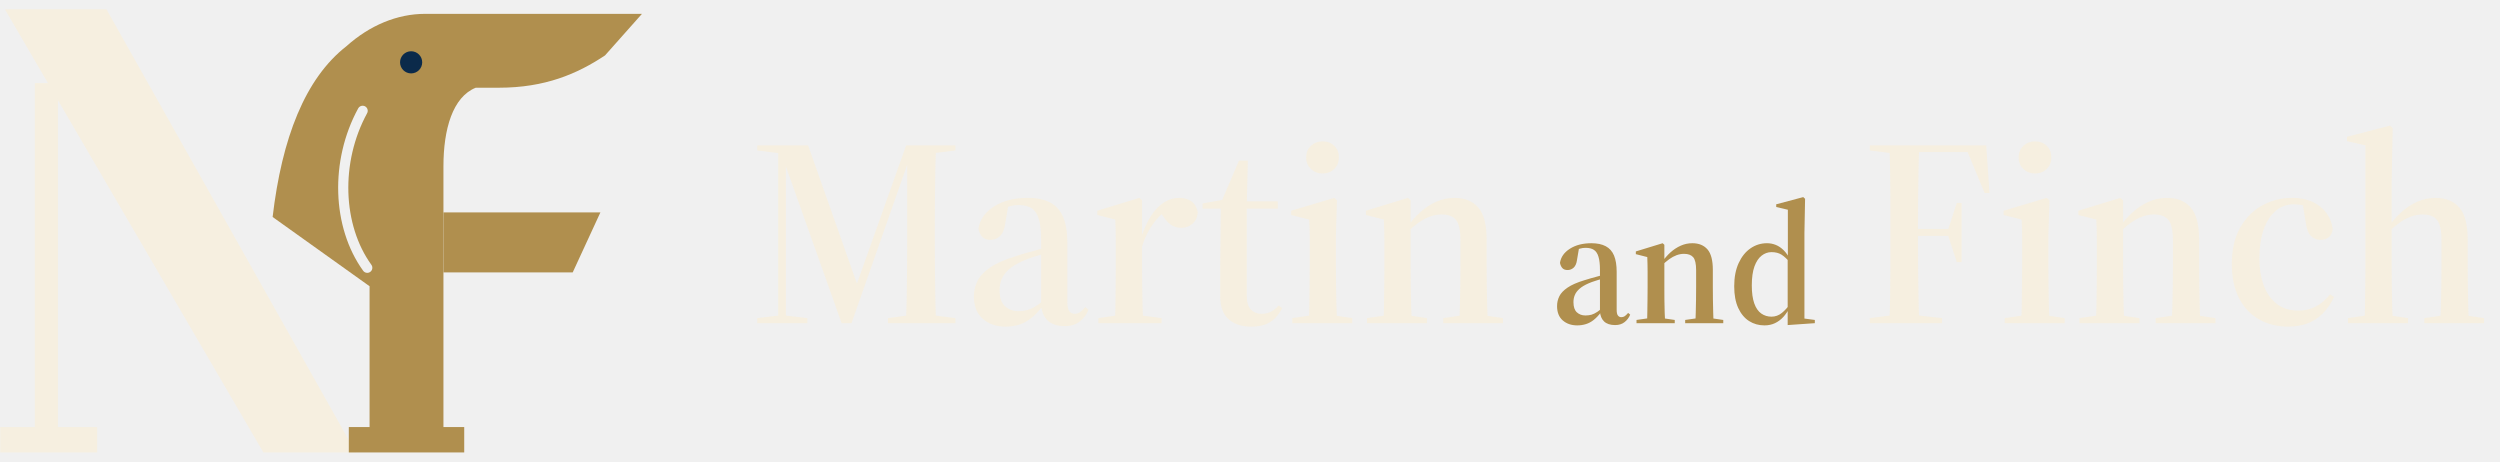
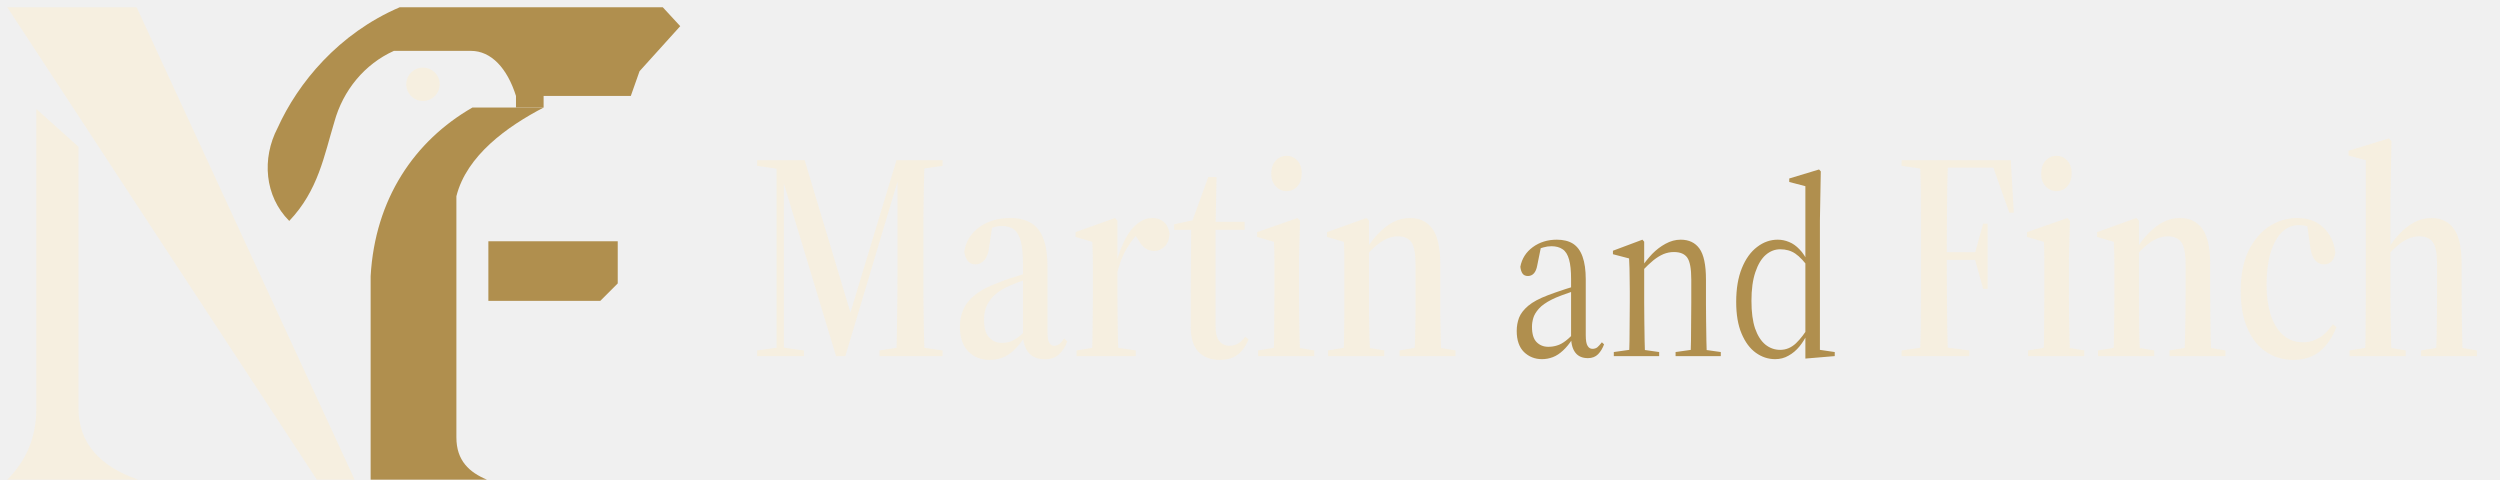
- <svg xmlns="http://www.w3.org/2000/svg" viewBox="0 0 541.4 100" width="2166" height="400" role="img" aria-label="Martin and Finch">
+ <svg xmlns="http://www.w3.org/2000/svg" viewBox="-0.5 -0.5 172 33" width="2064" height="396" role="img" aria-label="Martin and Finch">
  <g fill="#f6efe0">
-     <path d="M1 2 H23 L77 98 H57 Z" />
-     <path d="M7.5 18 H12.5 V93 H7.5 Z" />
-     <path d="M0 92.5 H21 V98 H0 Z" />
+     <path d="M0 0 H8.9 L23.9 32.5 H21.3 Z" />
+     <path d="M2 7 L4.9 9.6 V27.6 C4.9 30 6.4 31.6 9 32.5 H0 C1.3 31.2 2 29.6 2 27.6 Z" />
  </g>
-   <mask id="mf-wing" maskUnits="userSpaceOnUse" x="0" y="0" width="140" height="100">
-     <rect width="140" height="100" fill="#fff" />
-     <path d="M79.5 58 C73 49 72.5 35 78.5 24" fill="none" stroke="#000" stroke-width="2.2" stroke-linecap="round" />
-   </mask>
-   <g fill="#b08f4e" mask="url(#mf-wing)">
-     <path d="M80 93 V62 L59 47 C61 30 66 17 75 10 C80 5.5 86 3 92 3 H139 L131 12 C125 16 118 19 108 19 H103 C98 21 96 28 96 36 V93 Z" />
-     <path d="M96 46 H130 L124 59 H96 Z" />
-     <path d="M75.5 92.5 H100.5 V98 H75.5 Z" />
+   <g fill="#b08f4e">
+     <path d="M19.4 14.7 C17.7 13 17.5 10.4 18.6 8.3 C20 5.2 22.8 1.8 27 0 H45.1 L46.3 1.3 L43.5 4.4 L42.9 6.1 H36.9 V6.9 H35 V6.1 C34.4 4.2 33.3 3 31.9 3 H26.6 C24.6 3.9 23.1 5.7 22.5 7.9 C21.8 10.2 21.4 12.6 19.4 14.7 Z" />
+     <path d="M32 6.9 H36.9 C34.4 8.2 31.6 10.2 30.9 13 V29.6 C30.9 31.2 31.8 32 33 32.5 H25 V18.5 C25.3 13.2 28 9.2 32 6.9 Z" />
+     <path d="M33.1 16.1 H42 V19 L40.8 20.2 H33.1 Z" />
  </g>
-   <circle cx="89" cy="13.5" r="2.4" fill="#0b2a4a" />
-   <path fill="#f6efe0" d="M174.82 70L163.97 70L163.97 68.90L168.84 68.32L169.89 68.32L174.82 68.90L174.82 70ZM169.95 33.34L163.97 32.59L163.97 31.49L170.12 31.49L170.12 33.34L169.95 33.34ZM170.18 70L168.50 70L168.50 32.36L170.18 32.36L170.18 49.53L170.18 70ZM184.39 70L182.24 70L169.95 35.43L169.02 35.43L169.02 31.49L174.99 31.49L186.07 62.87L185.08 62.87L185.26 62.29L196.22 31.49L197.26 31.49L197.26 34.50L196.92 34.50L196.68 35.03L184.39 70ZM206.89 70L192.28 70L192.28 68.90L198.02 68.14L200.86 68.14L206.89 68.90L206.89 70ZM202.72 70L196.16 70Q196.28 67.68 196.34 64.61Q196.39 61.53 196.42 58.20Q196.45 54.86 196.45 51.85L196.45 51.85L196.45 31.49L202.72 31.49Q202.60 33.81 202.54 36.82Q202.48 39.84 202.46 43.06Q202.43 46.28 202.43 49.29L202.43 49.29L202.43 51.85Q202.43 54.86 202.46 58.20Q202.48 61.53 202.54 64.61Q202.60 67.68 202.72 70L202.72 70ZM200.86 33.34L198.02 33.34L198.02 31.49L206.89 31.49L206.89 32.59L200.86 33.34ZM217.74 70.75L217.74 70.75Q214.78 70.75 212.84 69.07Q210.89 67.39 210.89 64.20L210.89 64.20Q210.89 62.40 211.68 60.84Q212.46 59.27 214.46 57.91Q216.46 56.54 220.12 55.44L220.12 55.44Q221.10 55.09 222.38 54.75Q223.65 54.40 225.25 53.96Q226.84 53.53 228.58 53.12L228.58 53.12L228.58 54.17Q225.97 54.98 224.20 55.53Q222.44 56.08 221.57 56.49L221.57 56.49Q219.59 57.36 218.49 58.34Q217.39 59.33 216.93 60.43Q216.46 61.53 216.46 62.87L216.46 62.87Q216.46 65.24 217.62 66.32Q218.78 67.39 220.52 67.39L220.52 67.39Q221.62 67.39 222.55 67.13Q223.48 66.87 224.58 66.14Q225.68 65.42 227.13 63.97L227.13 63.97L227.60 66.23L225.86 66.23Q224.64 67.85 223.36 68.87Q222.09 69.88 220.70 70.32Q219.30 70.75 217.74 70.75ZM230.61 70.64L230.61 70.64Q228.12 70.64 226.84 69.39Q225.57 68.14 225.45 65.94L225.45 65.94L225.45 65.77L225.45 51.90Q225.45 49.06 224.96 47.44Q224.47 45.81 223.42 45.12Q222.38 44.42 220.58 44.42L220.58 44.42Q219.59 44.42 218.67 44.68Q217.74 44.94 216.75 45.29L216.75 45.29L218.43 44.02L217.68 48.42Q217.45 50.28 216.55 51.12Q215.65 51.96 214.49 51.96L214.49 51.96Q213.33 51.96 212.72 51.32Q212.11 50.69 211.88 49.53L211.88 49.53Q212.34 46.57 215.27 44.71Q218.20 42.86 222.55 42.86L222.55 42.86Q225.51 42.86 227.42 43.87Q229.34 44.89 230.24 47.03Q231.14 49.18 231.14 52.54L231.14 52.54L231.14 65.48Q231.14 66.87 231.57 67.42Q232.01 67.97 232.70 67.97L232.70 67.97Q233.34 67.97 233.83 67.65Q234.33 67.33 235.02 66.52L235.02 66.52L235.72 67.10Q235.08 68.67 233.80 69.65Q232.53 70.64 230.61 70.64ZM251.55 70L237.86 70L237.86 68.90L243.14 68.14L245.69 68.14L251.55 68.90L251.55 70ZM247.61 70L241.40 70Q241.52 68.61 241.55 66.43Q241.58 64.26 241.60 61.97Q241.63 59.68 241.63 57.76L241.63 57.76L241.63 55.56Q241.63 53.82 241.63 52.48Q241.63 51.15 241.60 49.96Q241.58 48.77 241.52 47.55L241.52 47.55L237.63 46.57L237.63 45.64L246.74 42.86L247.32 43.38L247.32 51.61L247.32 51.79L247.32 57.76Q247.32 59.68 247.35 61.97Q247.38 64.26 247.43 66.43Q247.49 68.61 247.61 70L247.61 70ZM246.97 54.75L246.97 54.75L246.22 51.73L247.03 51.73Q248.01 48.71 249.26 46.77Q250.51 44.83 252.07 43.84Q253.64 42.86 255.38 42.86L255.38 42.86Q256.89 42.86 257.96 43.58Q259.03 44.31 259.38 45.93L259.38 45.93Q259.27 47.61 258.22 48.48Q257.18 49.35 255.84 49.35L255.84 49.35Q254.74 49.35 253.81 48.83Q252.89 48.31 252.07 47.09L252.07 47.09L250.91 45.52L252.83 45.47Q251.20 46.34 249.49 48.80Q247.78 51.27 246.97 54.75ZM276.72 45.18L267.39 45.18L267.39 43.61L276.72 43.61L276.72 45.18ZM270.98 70.75L270.98 70.75Q267.85 70.75 266.05 69.13Q264.25 67.51 264.25 64.26L264.25 64.26Q264.25 62.52 264.25 61.13Q264.25 59.73 264.25 57.65L264.25 57.65L264.37 45.18L260.43 45.18L260.43 44.07L266.23 43.03L264.25 44.31L268.31 34.79L270.23 34.79L270.00 44.31L270.00 44.71L270.00 64.03Q270.00 66.17 270.90 67.07Q271.79 67.97 273.19 67.97L273.19 67.97Q274.35 67.97 275.25 67.51Q276.14 67.04 276.90 66.17L276.90 66.17L277.65 66.75Q277.01 68.03 276.12 68.93Q275.22 69.83 273.97 70.29Q272.72 70.75 270.98 70.75ZM292.85 70L279.86 70L279.86 68.90L285.13 68.14L287.69 68.14L292.85 68.90L292.85 70ZM289.60 70L283.39 70Q283.51 68.61 283.54 66.43Q283.57 64.26 283.60 61.97Q283.63 59.68 283.63 57.76L283.63 57.76L283.63 55.56Q283.63 52.95 283.63 51.18Q283.63 49.41 283.51 47.55L283.51 47.55L279.62 46.57L279.62 45.64L288.96 42.86L289.54 43.38L289.31 50.86L289.31 57.76Q289.31 59.68 289.34 61.97Q289.37 64.26 289.43 66.43Q289.48 68.61 289.60 70L289.60 70ZM286.41 37.58L286.41 37.58Q284.96 37.58 283.92 36.62Q282.87 35.66 282.87 34.10L282.87 34.10Q282.87 32.53 283.92 31.57Q284.96 30.62 286.41 30.62L286.41 30.62Q287.92 30.62 288.93 31.57Q289.95 32.53 289.95 34.04L289.95 34.04Q289.95 35.66 288.93 36.62Q287.92 37.58 286.41 37.58ZM309.03 70L296.04 70L296.04 68.90L301.32 68.14L303.87 68.14L309.03 68.90L309.03 70ZM305.78 70L299.58 70Q299.69 68.61 299.72 66.43Q299.75 64.26 299.78 61.97Q299.81 59.68 299.81 57.76L299.81 57.76L299.81 55.56Q299.81 53.82 299.81 52.48Q299.81 51.15 299.78 49.96Q299.75 48.77 299.69 47.55L299.69 47.55L295.81 46.57L295.81 45.64L304.91 42.86L305.49 43.38L305.49 49.00L305.49 49.12L305.49 57.76Q305.49 59.68 305.52 61.97Q305.55 64.26 305.61 66.43Q305.67 68.61 305.78 70L305.78 70ZM325.50 70L312.57 70L312.57 68.90L317.79 68.14L320.34 68.14L325.50 68.90L325.50 70ZM322.25 70L315.99 70Q316.11 68.61 316.16 66.43Q316.22 64.26 316.25 61.97Q316.28 59.68 316.28 57.76L316.28 57.76L316.28 52.02Q316.28 48.77 315.29 47.61Q314.31 46.45 312.16 46.45L312.16 46.45Q310.94 46.45 309.67 46.92Q308.39 47.38 307.14 48.28Q305.90 49.18 304.62 50.45L304.62 50.45L304.33 49.29L304.68 49.29Q305.96 47.44 307.55 45.99Q309.15 44.54 311.03 43.70Q312.92 42.86 315.00 42.86L315.00 42.86Q318.31 42.86 320.14 44.94Q321.96 47.03 321.96 51.90L321.96 51.90L321.96 57.76Q321.96 59.68 321.99 61.97Q322.02 64.26 322.08 66.43Q322.14 68.61 322.25 70L322.25 70Z" />
-   <path fill="#b08f4e" d="M341.58 70.48L341.58 70.48Q339.69 70.48 338.45 69.41Q337.21 68.33 337.21 66.30L337.21 66.30Q337.21 65.15 337.71 64.15Q338.21 63.16 339.49 62.29Q340.76 61.42 343.09 60.71L343.09 60.71Q343.72 60.49 344.54 60.27Q345.35 60.05 346.37 59.77Q347.38 59.49 348.50 59.23L348.50 59.23L348.50 59.90Q346.83 60.42 345.70 60.77Q344.57 61.12 344.02 61.38L344.02 61.38Q342.76 61.93 342.06 62.56Q341.35 63.19 341.06 63.90Q340.76 64.60 340.76 65.45L340.76 65.45Q340.76 66.97 341.50 67.65Q342.24 68.33 343.35 68.33L343.35 68.33Q344.06 68.33 344.65 68.17Q345.24 68.00 345.94 67.54Q346.64 67.08 347.57 66.15L347.57 66.15L347.87 67.59L346.76 67.59Q345.98 68.63 345.17 69.28Q344.35 69.93 343.46 70.20Q342.57 70.48 341.58 70.48ZM349.79 70.41L349.79 70.41Q348.20 70.41 347.38 69.61Q346.57 68.82 346.50 67.41L346.50 67.41L346.50 67.30L346.50 58.46Q346.50 56.64 346.18 55.61Q345.87 54.57 345.20 54.13Q344.54 53.68 343.39 53.68L343.39 53.68Q342.76 53.68 342.17 53.85Q341.58 54.02 340.95 54.24L340.95 54.24L342.02 53.42L341.54 56.24Q341.39 57.42 340.82 57.96Q340.24 58.49 339.50 58.49L339.50 58.49Q338.76 58.49 338.38 58.09Q337.99 57.68 337.84 56.94L337.84 56.94Q338.13 55.05 340.00 53.87Q341.87 52.68 344.65 52.68L344.65 52.68Q346.53 52.68 347.75 53.33Q348.98 53.98 349.55 55.35Q350.12 56.72 350.12 58.86L350.12 58.86L350.12 67.11Q350.12 68.00 350.40 68.35Q350.68 68.70 351.12 68.70L351.12 68.70Q351.53 68.70 351.84 68.50Q352.16 68.30 352.60 67.78L352.60 67.78L353.05 68.15Q352.64 69.15 351.82 69.78Q351.01 70.41 349.79 70.41ZM362.70 70L354.42 70L354.42 69.30L357.78 68.82L359.41 68.82L362.70 69.30L362.70 70ZM360.63 70L356.67 70Q356.75 69.11 356.76 67.72Q356.78 66.34 356.80 64.88Q356.82 63.41 356.82 62.19L356.82 62.19L356.82 60.79Q356.82 59.68 356.82 58.83Q356.82 57.98 356.80 57.22Q356.78 56.46 356.75 55.68L356.75 55.68L354.27 55.05L354.27 54.46L360.08 52.68L360.45 53.02L360.45 56.61L360.45 56.68L360.45 62.19Q360.45 63.41 360.46 64.88Q360.48 66.34 360.52 67.72Q360.56 69.11 360.63 70L360.63 70ZM373.21 70L364.96 70L364.96 69.30L368.29 68.82L369.92 68.82L373.21 69.30L373.21 70ZM371.14 70L367.14 70Q367.22 69.11 367.25 67.72Q367.29 66.34 367.31 64.88Q367.33 63.41 367.33 62.19L367.33 62.19L367.33 58.53Q367.33 56.46 366.70 55.72Q366.07 54.98 364.70 54.98L364.70 54.98Q363.92 54.98 363.11 55.27Q362.30 55.57 361.50 56.14Q360.70 56.72 359.89 57.53L359.89 57.53L359.71 56.79L359.93 56.79Q360.74 55.61 361.76 54.68Q362.78 53.76 363.98 53.22Q365.18 52.68 366.51 52.68L366.51 52.68Q368.62 52.68 369.79 54.02Q370.95 55.35 370.95 58.46L370.95 58.46L370.95 62.19Q370.95 63.41 370.97 64.88Q370.99 66.34 371.03 67.72Q371.06 69.11 371.14 70L371.14 70ZM382.13 70.48L382.13 70.48Q380.28 70.48 378.80 69.54Q377.32 68.59 376.45 66.71Q375.58 64.82 375.58 62.01L375.58 62.01Q375.58 59.09 376.54 56.99Q377.50 54.90 379.11 53.79Q380.72 52.68 382.68 52.68L382.68 52.68Q383.68 52.68 384.59 53.05Q385.50 53.42 386.29 54.20Q387.09 54.98 387.72 56.31L387.72 56.31L388.20 56.31L387.86 57.09Q386.72 55.72 385.83 55.16Q384.94 54.61 383.65 54.61L383.65 54.61Q382.50 54.61 381.52 55.37Q380.54 56.13 379.96 57.72Q379.39 59.31 379.39 61.82L379.39 61.82Q379.39 64.23 379.93 65.73Q380.46 67.22 381.44 67.91Q382.42 68.59 383.65 68.59L383.65 68.59Q384.90 68.59 385.90 67.78Q386.90 66.97 387.75 65.71L387.75 65.71L387.97 66.63L387.57 66.63Q387.01 67.78 386.22 68.65Q385.42 69.52 384.40 70Q383.39 70.48 382.13 70.48ZM393.04 70L387.16 70.41L387.16 67.00L387.16 66.89L387.16 56.05L387.20 55.68L387.20 45.43L384.68 44.84L384.68 44.25L390.53 42.69L390.93 43.06L390.79 50.46L390.79 69.00L393.04 69.30L393.04 70Z" />
-   <path fill="#f6efe0" d="M420.60 70L404.94 70L404.94 68.90L410.97 68.14L413.76 68.14L420.60 68.90L420.60 70ZM415.67 70L409.17 70Q409.29 67.68 409.35 64.61Q409.41 61.53 409.41 58.20Q409.41 54.86 409.41 51.85L409.41 51.85L409.41 49.29Q409.41 46.28 409.41 43.03Q409.41 39.78 409.35 36.80Q409.29 33.81 409.17 31.49L409.17 31.49L415.67 31.49Q415.55 33.81 415.50 36.82Q415.44 39.84 415.41 43.06Q415.38 46.28 415.38 49.29L415.38 49.29L415.38 51.85Q415.38 54.86 415.41 58.20Q415.44 61.53 415.50 64.61Q415.55 67.68 415.67 70L415.67 70ZM422.69 51.09L412.48 51.09L412.48 49.58L422.69 49.58L422.69 51.09ZM424.83 56.78L423.79 56.78L421.88 50.92L421.88 49.82L423.79 43.96L424.83 43.96L424.83 56.78ZM410.97 33.34L404.94 32.59L404.94 31.49L413.76 31.49L413.76 33.34L410.97 33.34ZM430.87 41.81L429.82 41.81L425.82 32.18L427.97 32.94L411.96 32.94L411.96 31.49L430.17 31.49L430.87 41.81ZM447.16 70L434.17 70L434.17 68.90L439.45 68.14L442.00 68.14L447.16 68.90L447.16 70ZM443.92 70L437.71 70Q437.83 68.61 437.86 66.43Q437.88 64.26 437.91 61.97Q437.94 59.68 437.94 57.76L437.94 57.76L437.94 55.56Q437.94 52.95 437.94 51.18Q437.94 49.41 437.83 47.55L437.83 47.55L433.94 46.57L433.94 45.64L443.28 42.86L443.86 43.38L443.63 50.86L443.63 57.76Q443.63 59.68 443.66 61.97Q443.68 64.26 443.74 66.43Q443.80 68.61 443.92 70L443.92 70ZM440.73 37.58L440.73 37.58Q439.28 37.58 438.23 36.62Q437.19 35.66 437.19 34.10L437.19 34.10Q437.19 32.53 438.23 31.57Q439.28 30.62 440.73 30.62L440.73 30.62Q442.23 30.62 443.25 31.57Q444.26 32.53 444.26 34.04L444.26 34.04Q444.26 35.66 443.25 36.62Q442.23 37.58 440.73 37.58ZM463.35 70L450.35 70L450.35 68.90L455.63 68.14L458.18 68.14L463.35 68.90L463.35 70ZM460.10 70L453.89 70Q454.01 68.61 454.04 66.43Q454.07 64.26 454.10 61.97Q454.12 59.68 454.12 57.76L454.12 57.76L454.12 55.56Q454.12 53.82 454.12 52.48Q454.12 51.15 454.10 49.96Q454.07 48.77 454.01 47.55L454.01 47.55L450.12 46.57L450.12 45.64L459.23 42.86L459.81 43.38L459.81 49.00L459.81 49.12L459.81 57.76Q459.81 59.68 459.84 61.97Q459.87 64.26 459.92 66.43Q459.98 68.61 460.10 70L460.10 70ZM479.82 70L466.88 70L466.88 68.90L472.10 68.14L474.66 68.14L479.82 68.90L479.82 70ZM476.57 70L470.31 70Q470.42 68.61 470.48 66.43Q470.54 64.26 470.57 61.97Q470.60 59.68 470.60 57.76L470.60 57.76L470.60 52.02Q470.60 48.77 469.61 47.61Q468.62 46.45 466.48 46.45L466.48 46.45Q465.26 46.45 463.98 46.92Q462.71 47.38 461.46 48.28Q460.21 49.18 458.94 50.45L458.94 50.45L458.65 49.29L459.00 49.29Q460.27 47.44 461.87 45.99Q463.46 44.54 465.35 43.70Q467.23 42.86 469.32 42.86L469.32 42.86Q472.63 42.86 474.45 44.94Q476.28 47.03 476.28 51.90L476.28 51.90L476.28 57.76Q476.28 59.68 476.31 61.97Q476.34 64.26 476.40 66.43Q476.45 68.61 476.57 70L476.57 70ZM495.59 70.75L495.59 70.75Q492.06 70.75 489.27 69.19Q486.49 67.62 484.92 64.58Q483.36 61.53 483.36 57.18L483.36 57.18Q483.36 52.48 485.18 49.29Q487.01 46.10 489.97 44.48Q492.93 42.86 496.46 42.86L496.46 42.86Q499.02 42.86 500.90 43.75Q502.79 44.65 503.89 46.19Q504.99 47.73 505.22 49.64L505.22 49.64Q505.05 50.80 504.38 51.38Q503.71 51.96 502.55 51.96L502.55 51.96Q501.39 51.96 500.52 51.12Q499.65 50.28 499.42 48.42L499.42 48.42L498.67 43.96L500.99 45.58Q500.00 44.71 498.90 44.48Q497.80 44.25 496.81 44.25L496.81 44.25Q494.55 44.25 492.87 45.67Q491.19 47.09 490.26 49.73Q489.33 52.37 489.33 56.02L489.33 56.02Q489.33 59.21 490.26 61.76Q491.19 64.32 493.07 65.80Q494.96 67.27 497.74 67.27L497.74 67.27Q499.25 67.27 500.50 66.84Q501.74 66.40 502.76 65.62Q503.77 64.84 504.64 63.74L504.64 63.74L505.51 64.32Q504.47 66.52 502.99 67.97Q501.51 69.42 499.65 70.09Q497.80 70.75 495.59 70.75ZM521.52 70L508.53 70L508.53 68.90L513.81 68.14L516.36 68.14L521.52 68.90L521.52 70ZM518.27 70L512.07 70Q512.18 68.61 512.21 66.43Q512.24 64.26 512.27 61.97Q512.30 59.68 512.30 57.76L512.30 57.76L512.30 31.49L508.30 30.56L508.30 29.63L517.63 27.20L518.21 27.78L517.98 39.38L517.98 48.77L517.98 48.89L517.98 57.76Q517.98 59.68 518.01 61.97Q518.04 64.26 518.10 66.43Q518.16 68.61 518.27 70L518.27 70ZM537.99 70L525.06 70L525.06 68.90L530.28 68.14L532.83 68.14L537.99 68.90L537.99 70ZM534.74 70L528.48 70Q528.60 68.61 528.65 66.43Q528.71 64.26 528.74 61.97Q528.77 59.68 528.77 57.76L528.77 57.76L528.77 52.02Q528.77 48.77 527.78 47.61Q526.80 46.45 524.65 46.45L524.65 46.45Q523.43 46.45 522.16 46.92Q520.88 47.38 519.63 48.28Q518.39 49.18 517.11 50.45L517.11 50.45L516.82 49.29L517.17 49.29Q518.45 47.44 520.04 45.99Q521.64 44.54 523.52 43.70Q525.41 42.86 527.49 42.86L527.49 42.86Q530.80 42.86 532.63 44.94Q534.45 47.03 534.45 51.90L534.45 51.90L534.45 57.76Q534.45 59.68 534.48 61.97Q534.51 64.26 534.57 66.43Q534.63 68.61 534.74 70L534.74 70Z" />
+   <circle cx="28.6" cy="5.3" r="1.15" fill="#f6efe0" />
+   <path fill="#f6efe0" d="M54.81 24.00L51.59 24.00L51.59 23.61L53.04 23.41L53.35 23.41L54.81 23.61L54.81 24.00ZM53.36 11.17L51.59 10.91L51.59 10.52L53.42 10.52L53.42 11.17L53.36 11.17ZM53.43 24.00L52.93 24.00L52.93 10.83L53.43 10.83L53.43 16.83L53.43 24.00ZM57.66 24.00L57.02 24.00L53.36 11.90L53.09 11.90L53.09 10.52L54.86 10.52L58.16 21.50L57.87 21.50L57.92 21.30L61.18 10.52L61.49 10.52L61.49 11.58L61.39 11.58L61.32 11.76L57.66 24.00ZM64.35 24.00L60.01 24.00L60.01 23.61L61.71 23.35L62.56 23.35L64.35 23.61L64.35 24.00ZM63.11 24.00L61.16 24.00Q61.20 23.19 61.21 22.11Q61.23 21.04 61.24 19.87Q61.25 18.70 61.25 17.65L61.25 17.65L61.25 10.52L63.11 10.52Q63.08 11.33 63.06 12.39Q63.04 13.44 63.03 14.57Q63.03 15.70 63.03 16.75L63.03 16.75L63.03 17.65Q63.03 18.70 63.03 19.87Q63.04 21.04 63.06 22.11Q63.08 23.19 63.11 24.00L63.11 24.00ZM62.56 11.17L61.71 11.17L61.71 10.52L64.35 10.52L64.35 10.91L62.56 11.17ZM67.58 24.26L67.58 24.26Q66.70 24.26 66.12 23.68Q65.54 23.09 65.54 21.97L65.54 21.97Q65.54 21.34 65.78 20.79Q66.01 20.24 66.61 19.77Q67.20 19.29 68.29 18.91L68.29 18.91Q68.58 18.78 68.96 18.66Q69.34 18.54 69.82 18.39Q70.29 18.24 70.81 18.09L70.81 18.09L70.81 18.46Q70.03 18.74 69.50 18.94Q68.98 19.13 68.72 19.27L68.72 19.27Q68.13 19.57 67.81 19.92Q67.48 20.27 67.34 20.65Q67.20 21.04 67.20 21.50L67.20 21.50Q67.20 22.34 67.55 22.71Q67.89 23.09 68.41 23.09L68.41 23.09Q68.74 23.09 69.01 23.00Q69.29 22.90 69.62 22.65Q69.94 22.40 70.38 21.89L70.38 21.89L70.51 22.68L70.00 22.68Q69.63 23.25 69.25 23.60Q68.87 23.96 68.46 24.11Q68.05 24.26 67.58 24.26ZM71.41 24.22L71.41 24.22Q70.67 24.22 70.29 23.79Q69.91 23.35 69.88 22.58L69.88 22.58L69.88 22.52L69.88 17.67Q69.88 16.67 69.73 16.10Q69.58 15.54 69.27 15.29Q68.96 15.05 68.43 15.05L68.43 15.05Q68.13 15.05 67.86 15.14Q67.58 15.23 67.29 15.35L67.29 15.35L67.79 14.91L67.56 16.45Q67.49 17.10 67.23 17.39Q66.96 17.69 66.61 17.69L66.61 17.69Q66.27 17.69 66.09 17.46Q65.91 17.24 65.84 16.83L65.84 16.83Q65.98 15.80 66.85 15.15Q67.72 14.50 69.01 14.50L69.01 14.50Q69.89 14.50 70.46 14.86Q71.03 15.21 71.30 15.96Q71.57 16.71 71.57 17.89L71.57 17.89L71.57 22.42Q71.57 22.90 71.70 23.10Q71.83 23.29 72.03 23.29L72.03 23.29Q72.22 23.29 72.37 23.18Q72.52 23.07 72.72 22.78L72.72 22.78L72.93 22.99Q72.74 23.53 72.36 23.88Q71.98 24.22 71.41 24.22ZM77.64 24.00L73.57 24.00L73.57 23.61L75.14 23.35L75.90 23.35L77.64 23.61L77.64 24.00ZM76.47 24.00L74.62 24.00Q74.65 23.51 74.66 22.75Q74.67 21.99 74.68 21.19Q74.69 20.39 74.69 19.72L74.69 19.72L74.69 18.95Q74.69 18.34 74.69 17.87Q74.69 17.40 74.68 16.99Q74.67 16.57 74.65 16.14L74.65 16.14L73.50 15.80L73.50 15.47L76.21 14.50L76.38 14.68L76.38 17.57L76.38 17.63L76.38 19.72Q76.38 20.39 76.39 21.19Q76.40 21.99 76.41 22.75Q76.43 23.51 76.47 24.00L76.47 24.00ZM76.28 18.66L76.28 18.66L76.05 17.61L76.29 17.61Q76.59 16.55 76.96 15.87Q77.33 15.19 77.80 14.85Q78.26 14.50 78.78 14.50L78.78 14.50Q79.23 14.50 79.55 14.75Q79.87 15.01 79.97 15.58L79.97 15.58Q79.93 16.16 79.62 16.47Q79.31 16.77 78.92 16.77L78.92 16.77Q78.59 16.77 78.31 16.59Q78.04 16.41 77.80 15.98L77.80 15.98L77.45 15.43L78.02 15.41Q77.54 15.72 77.03 16.58Q76.52 17.44 76.28 18.66ZM85.13 15.31L82.35 15.31L82.35 14.76L85.13 14.76L85.13 15.31ZM83.42 24.26L83.42 24.26Q82.49 24.26 81.95 23.70Q81.42 23.13 81.42 21.99L81.42 21.99Q81.42 21.38 81.42 20.89Q81.42 20.41 81.42 19.68L81.42 19.68L81.45 15.31L80.28 15.31L80.28 14.93L82.00 14.56L81.42 15.01L82.63 11.68L83.20 11.68L83.13 15.01L83.13 15.15L83.13 21.91Q83.13 22.66 83.39 22.97Q83.66 23.29 84.08 23.29L84.08 23.29Q84.42 23.29 84.69 23.13Q84.96 22.96 85.18 22.66L85.18 22.66L85.40 22.86Q85.21 23.31 84.95 23.62Q84.68 23.94 84.31 24.10Q83.94 24.26 83.42 24.26ZM89.92 24.00L86.06 24.00L86.06 23.61L87.63 23.35L88.39 23.35L89.92 23.61L89.92 24.00ZM88.96 24.00L87.11 24.00Q87.15 23.51 87.16 22.75Q87.16 21.99 87.17 21.19Q87.18 20.39 87.18 19.72L87.18 19.72L87.18 18.95Q87.18 18.03 87.18 17.41Q87.18 16.79 87.15 16.14L87.15 16.14L85.99 15.80L85.99 15.47L88.77 14.50L88.94 14.68L88.87 17.30L88.87 19.72Q88.87 20.39 88.88 21.19Q88.89 21.99 88.91 22.75Q88.92 23.51 88.96 24.00L88.96 24.00ZM88.01 12.65L88.01 12.65Q87.58 12.65 87.27 12.32Q86.96 11.98 86.96 11.44L86.96 11.44Q86.96 10.89 87.27 10.55Q87.58 10.22 88.01 10.22L88.01 10.22Q88.46 10.22 88.76 10.55Q89.06 10.89 89.06 11.41L89.06 11.41Q89.06 11.98 88.76 12.32Q88.46 12.65 88.01 12.65ZM94.74 24.00L90.87 24.00L90.87 23.61L92.44 23.35L93.20 23.35L94.74 23.61L94.74 24.00ZM93.77 24.00L91.93 24.00Q91.96 23.51 91.97 22.75Q91.98 21.99 91.99 21.19Q91.99 20.39 91.99 19.72L91.99 19.72L91.99 18.95Q91.99 18.34 91.99 17.87Q91.99 17.40 91.99 16.99Q91.98 16.57 91.96 16.14L91.96 16.14L90.80 15.80L90.80 15.47L93.51 14.50L93.69 14.68L93.69 16.65L93.69 16.69L93.69 19.72Q93.69 20.39 93.69 21.19Q93.70 21.99 93.72 22.75Q93.74 23.51 93.77 24.00L93.77 24.00ZM99.64 24.00L95.79 24.00L95.79 23.61L97.34 23.35L98.10 23.35L99.64 23.61L99.64 24.00ZM98.67 24.00L96.81 24.00Q96.84 23.51 96.86 22.75Q96.88 21.99 96.89 21.19Q96.89 20.39 96.89 19.72L96.89 19.72L96.89 17.71Q96.89 16.57 96.60 16.16Q96.31 15.76 95.67 15.76L95.67 15.76Q95.31 15.76 94.93 15.92Q94.55 16.08 94.18 16.40Q93.81 16.71 93.43 17.16L93.43 17.16L93.34 16.75L93.44 16.75Q93.82 16.10 94.30 15.60Q94.77 15.09 95.33 14.79Q95.89 14.50 96.52 14.50L96.52 14.50Q97.50 14.50 98.04 15.23Q98.59 15.96 98.59 17.67L98.59 17.67L98.59 19.72Q98.59 20.39 98.59 21.19Q98.60 21.99 98.62 22.75Q98.64 23.51 98.67 24.00L98.67 24.00Z" />
+   <path fill="#b08f4e" d="M105.59 24.21L105.59 24.21Q104.86 24.21 104.35 23.72Q103.85 23.22 103.85 22.27L103.85 22.27Q103.85 21.79 104.01 21.36Q104.18 20.93 104.64 20.54Q105.10 20.15 106.00 19.81L106.00 19.81Q106.22 19.72 106.52 19.62Q106.82 19.51 107.23 19.38Q107.63 19.25 108.15 19.11L108.15 19.11L108.15 19.39Q107.40 19.65 106.94 19.82Q106.49 19.99 106.28 20.10L106.28 20.10Q105.66 20.41 105.37 20.74Q105.08 21.07 104.99 21.38Q104.90 21.69 104.90 21.98L104.90 21.98Q104.90 22.72 105.22 23.04Q105.54 23.36 106.02 23.36L106.02 23.36Q106.34 23.36 106.62 23.27Q106.91 23.19 107.23 22.94Q107.56 22.69 108.01 22.17L108.01 22.17L108.12 22.83L107.68 22.83Q107.37 23.31 107.03 23.62Q106.70 23.93 106.34 24.07Q105.97 24.21 105.59 24.21ZM108.75 24.14L108.75 24.14Q108.18 24.14 107.89 23.77Q107.60 23.40 107.59 22.71L107.59 22.71L107.59 22.67L107.59 18.68Q107.59 17.84 107.45 17.35Q107.31 16.85 107.01 16.65Q106.71 16.44 106.24 16.44L106.24 16.44Q105.96 16.44 105.69 16.52Q105.42 16.59 105.13 16.71L105.13 16.71L105.54 16.39L105.26 17.77Q105.20 18.11 105.04 18.30Q104.87 18.49 104.62 18.49L104.62 18.49Q104.37 18.49 104.25 18.32Q104.13 18.15 104.10 17.85L104.10 17.85Q104.26 17.01 104.96 16.50Q105.66 15.99 106.61 15.99L106.61 15.99Q107.29 15.99 107.73 16.27Q108.17 16.56 108.38 17.16Q108.60 17.77 108.60 18.72L108.60 18.72L108.60 22.57Q108.60 23.10 108.73 23.30Q108.85 23.50 109.06 23.50L109.06 23.50Q109.25 23.50 109.39 23.40Q109.52 23.29 109.71 23.05L109.71 23.05L109.86 23.19Q109.71 23.60 109.45 23.87Q109.18 24.14 108.75 24.14ZM113.65 24.00L110.53 24.00L110.53 23.72L111.95 23.52L112.24 23.52L113.65 23.72L113.65 24.00ZM112.68 24.00L111.57 24.00Q111.60 23.60 111.61 22.95Q111.61 22.29 111.62 21.59Q111.63 20.89 111.63 20.34L111.63 20.34L111.63 19.55Q111.63 19.06 111.62 18.68Q111.61 18.30 111.61 17.97Q111.60 17.63 111.58 17.28L111.58 17.28L110.47 16.99L110.47 16.75L112.50 15.99L112.62 16.13L112.62 17.82L112.62 17.85L112.62 20.34Q112.62 20.89 112.63 21.59Q112.64 22.29 112.65 22.95Q112.67 23.60 112.68 24.00L112.68 24.00ZM117.89 24.00L114.78 24.00L114.78 23.72L116.20 23.52L116.47 23.52L117.89 23.72L117.89 24.00ZM116.93 24.00L115.80 24.00Q115.83 23.60 115.84 22.95Q115.84 22.29 115.85 21.59Q115.86 20.89 115.86 20.34L115.86 20.34L115.86 18.73Q115.86 17.61 115.58 17.22Q115.31 16.84 114.66 16.84L114.66 16.84Q114.30 16.84 113.95 16.98Q113.60 17.13 113.25 17.41Q112.90 17.70 112.52 18.10L112.52 18.10L112.40 17.85L112.46 17.85Q112.76 17.41 113.17 16.97Q113.59 16.54 114.09 16.27Q114.60 15.99 115.13 15.99L115.13 15.99Q115.98 15.99 116.42 16.60Q116.87 17.22 116.87 18.73L116.87 18.73L116.87 20.34Q116.87 20.89 116.88 21.59Q116.88 22.29 116.90 22.95Q116.91 23.60 116.93 24.00L116.93 24.00ZM121.63 24.21L121.63 24.21Q120.91 24.21 120.30 23.77Q119.69 23.33 119.32 22.45Q118.95 21.58 118.95 20.27L118.95 20.27Q118.95 18.91 119.34 17.95Q119.73 16.99 120.39 16.49Q121.04 15.99 121.81 15.99L121.81 15.99Q122.21 15.99 122.59 16.15Q122.97 16.30 123.30 16.65Q123.64 16.99 123.91 17.58L123.91 17.58L124.11 17.58L124.01 18.01Q123.46 17.25 123.02 16.95Q122.58 16.65 121.98 16.65L121.98 16.65Q121.44 16.65 120.99 17.03Q120.54 17.42 120.27 18.22Q120.00 19.01 120.00 20.20L120.00 20.20Q120.00 21.36 120.25 22.10Q120.51 22.84 120.96 23.21Q121.41 23.57 121.98 23.57L121.98 23.57Q122.58 23.57 123.06 23.12Q123.53 22.67 123.95 21.96L123.95 21.96L124.04 22.46L123.85 22.46Q123.62 22.95 123.30 23.34Q122.97 23.74 122.55 23.97Q122.14 24.21 121.63 24.21ZM125.73 24.00L123.71 24.17L123.71 22.53L123.71 22.48L123.71 17.51L123.71 17.37L123.71 12.31L122.60 12.02L122.60 11.78L124.65 11.16L124.77 11.29L124.71 14.68L124.71 23.57L125.73 23.72L125.73 24.00Z" />
+   <path fill="#f6efe0" d="M134.99 24.00L130.33 24.00L130.33 23.61L132.13 23.35L132.96 23.35L134.99 23.61L134.99 24.00ZM133.53 24.00L131.59 24.00Q131.63 23.19 131.65 22.11Q131.66 21.04 131.66 19.87Q131.66 18.70 131.66 17.65L131.66 17.65L131.66 16.75Q131.66 15.70 131.66 14.56Q131.66 13.42 131.65 12.38Q131.63 11.33 131.59 10.52L131.59 10.52L133.53 10.52Q133.49 11.33 133.47 12.39Q133.46 13.44 133.45 14.57Q133.44 15.70 133.44 16.75L133.44 16.75L133.44 17.65Q133.44 18.70 133.45 19.87Q133.46 21.04 133.47 22.11Q133.49 23.19 133.53 24.00L133.53 24.00ZM135.61 17.38L132.58 17.38L132.58 16.85L135.61 16.85L135.61 17.38ZM136.25 19.37L135.94 19.37L135.37 17.32L135.37 16.94L135.94 14.89L136.25 14.89L136.25 19.37ZM132.13 11.17L130.33 10.91L130.33 10.52L132.96 10.52L132.96 11.17L132.13 11.17ZM138.05 14.13L137.74 14.13L136.55 10.77L137.18 11.03L132.42 11.03L132.42 10.52L137.84 10.52L138.05 14.13ZM142.90 24.00L139.03 24.00L139.03 23.61L140.60 23.35L141.36 23.35L142.90 23.61L142.90 24.00ZM141.93 24.00L140.08 24.00Q140.12 23.51 140.13 22.75Q140.13 21.99 140.14 21.19Q140.15 20.39 140.15 19.72L140.15 19.72L140.15 18.95Q140.15 18.03 140.15 17.41Q140.15 16.79 140.12 16.14L140.12 16.14L138.96 15.80L138.96 15.47L141.74 14.50L141.91 14.68L141.84 17.30L141.84 19.72Q141.84 20.39 141.85 21.19Q141.86 21.99 141.88 22.75Q141.89 23.51 141.93 24.00L141.93 24.00ZM140.98 12.65L140.98 12.65Q140.55 12.65 140.24 12.32Q139.93 11.98 139.93 11.44L139.93 11.44Q139.93 10.89 140.24 10.55Q140.55 10.22 140.98 10.22L140.98 10.22Q141.43 10.22 141.73 10.55Q142.03 10.89 142.03 11.41L142.03 11.41Q142.03 11.98 141.73 12.32Q141.43 12.65 140.98 12.65ZM147.71 24.00L143.84 24.00L143.84 23.61L145.41 23.35L146.17 23.35L147.71 23.61L147.71 24.00ZM146.74 24.00L144.90 24.00Q144.93 23.51 144.94 22.75Q144.95 21.99 144.96 21.19Q144.97 20.39 144.97 19.72L144.97 19.72L144.97 18.95Q144.97 18.34 144.97 17.87Q144.97 17.40 144.96 16.99Q144.95 16.57 144.93 16.14L144.93 16.14L143.78 15.80L143.78 15.47L146.48 14.50L146.66 14.68L146.66 16.65L146.66 16.69L146.66 19.72Q146.66 20.39 146.67 21.19Q146.67 21.99 146.69 22.75Q146.71 23.51 146.74 24.00L146.74 24.00ZM152.61 24.00L148.76 24.00L148.76 23.61L150.31 23.35L151.07 23.35L152.61 23.61L152.61 24.00ZM151.64 24.00L149.78 24.00Q149.81 23.51 149.83 22.75Q149.85 21.99 149.86 21.19Q149.87 20.39 149.87 19.72L149.87 19.72L149.87 17.71Q149.87 16.57 149.57 16.16Q149.28 15.76 148.64 15.76L148.64 15.76Q148.28 15.76 147.90 15.92Q147.52 16.08 147.15 16.40Q146.78 16.71 146.40 17.16L146.40 17.16L146.31 16.75L146.41 16.75Q146.79 16.10 147.27 15.60Q147.74 15.09 148.30 14.79Q148.86 14.50 149.49 14.50L149.49 14.50Q150.47 14.50 151.01 15.23Q151.56 15.96 151.56 17.67L151.56 17.67L151.56 19.72Q151.56 20.39 151.57 21.19Q151.57 21.99 151.59 22.75Q151.61 23.51 151.64 24.00L151.64 24.00ZM157.30 24.26L157.30 24.26Q156.25 24.26 155.42 23.72Q154.59 23.17 154.13 22.10Q153.66 21.04 153.66 19.51L153.66 19.51Q153.66 17.87 154.20 16.75Q154.75 15.64 155.63 15.07Q156.51 14.50 157.56 14.50L157.56 14.50Q158.32 14.50 158.88 14.81Q159.44 15.13 159.77 15.67Q160.10 16.21 160.17 16.88L160.17 16.88Q160.11 17.28 159.92 17.48Q159.72 17.69 159.37 17.69L159.37 17.69Q159.03 17.69 158.77 17.39Q158.51 17.10 158.44 16.45L158.44 16.45L158.22 14.89L158.91 15.45Q158.61 15.15 158.29 15.07Q157.96 14.99 157.66 14.99L157.66 14.99Q156.99 14.99 156.49 15.48Q155.99 15.98 155.71 16.91Q155.44 17.83 155.44 19.11L155.44 19.11Q155.44 20.22 155.71 21.12Q155.99 22.01 156.55 22.53Q157.11 23.05 157.94 23.05L157.94 23.05Q158.39 23.05 158.76 22.89Q159.13 22.74 159.43 22.47Q159.73 22.19 159.99 21.81L159.99 21.81L160.25 22.01Q159.94 22.78 159.50 23.29Q159.06 23.80 158.51 24.03Q157.96 24.26 157.30 24.26ZM165.01 24.00L161.15 24.00L161.15 23.61L162.72 23.35L163.48 23.35L165.01 23.61L165.01 24.00ZM164.05 24.00L162.20 24.00Q162.24 23.51 162.25 22.75Q162.25 21.99 162.26 21.19Q162.27 20.39 162.27 19.72L162.27 19.72L162.27 10.52L161.08 10.20L161.08 9.87L163.86 9.02L164.03 9.22L163.96 13.28L163.96 16.57L163.96 16.61L163.96 19.72Q163.96 20.39 163.97 21.19Q163.98 21.99 164.00 22.75Q164.01 23.51 164.05 24.00L164.05 24.00ZM169.91 24.00L166.07 24.00L166.07 23.61L167.62 23.35L168.38 23.35L169.91 23.61L169.91 24.00ZM168.95 24.00L167.08 24.00Q167.12 23.51 167.14 22.75Q167.15 21.99 167.16 21.19Q167.17 20.39 167.17 19.72L167.17 19.72L167.17 17.71Q167.17 16.57 166.88 16.16Q166.58 15.76 165.95 15.76L165.95 15.76Q165.58 15.76 165.20 15.92Q164.82 16.08 164.45 16.40Q164.08 16.71 163.70 17.16L163.70 17.16L163.62 16.75L163.72 16.75Q164.10 16.10 164.57 15.60Q165.05 15.09 165.61 14.79Q166.17 14.50 166.79 14.50L166.79 14.50Q167.78 14.50 168.32 15.23Q168.86 15.96 168.86 17.67L168.86 17.67L168.86 19.72Q168.86 20.39 168.87 21.19Q168.88 21.99 168.90 22.75Q168.91 23.51 168.95 24.00L168.95 24.00Z" />
</svg>
